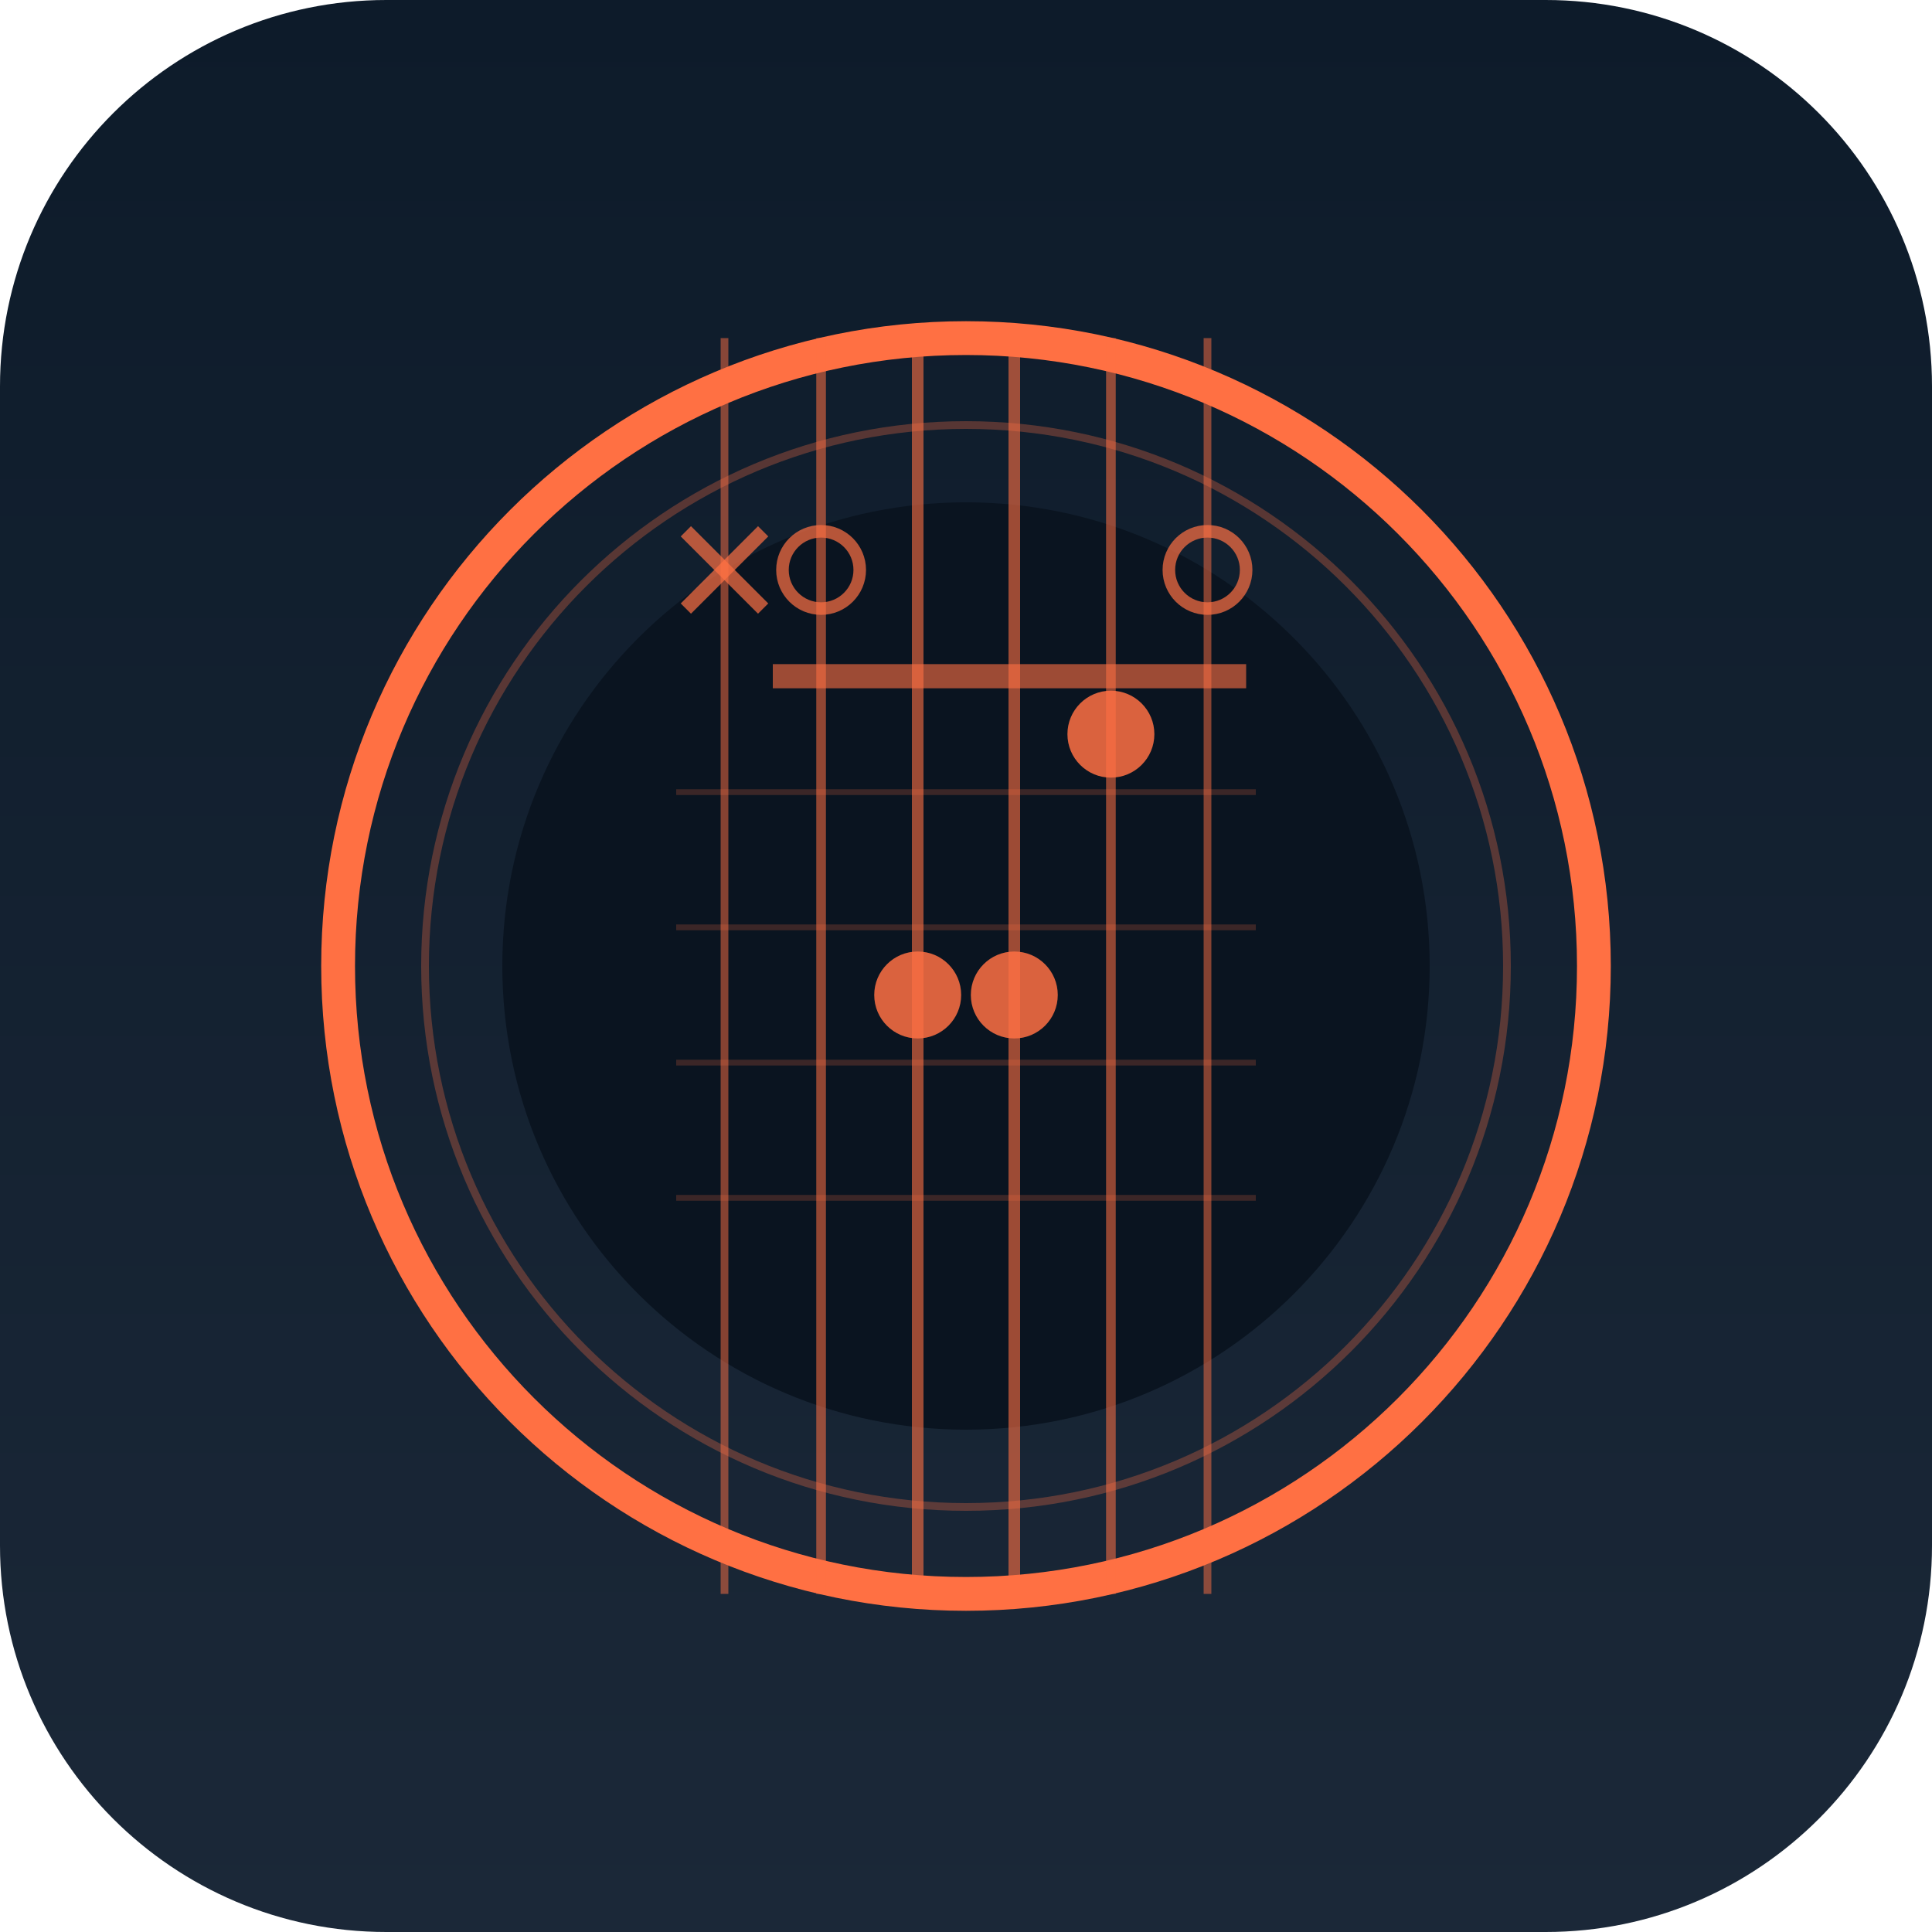
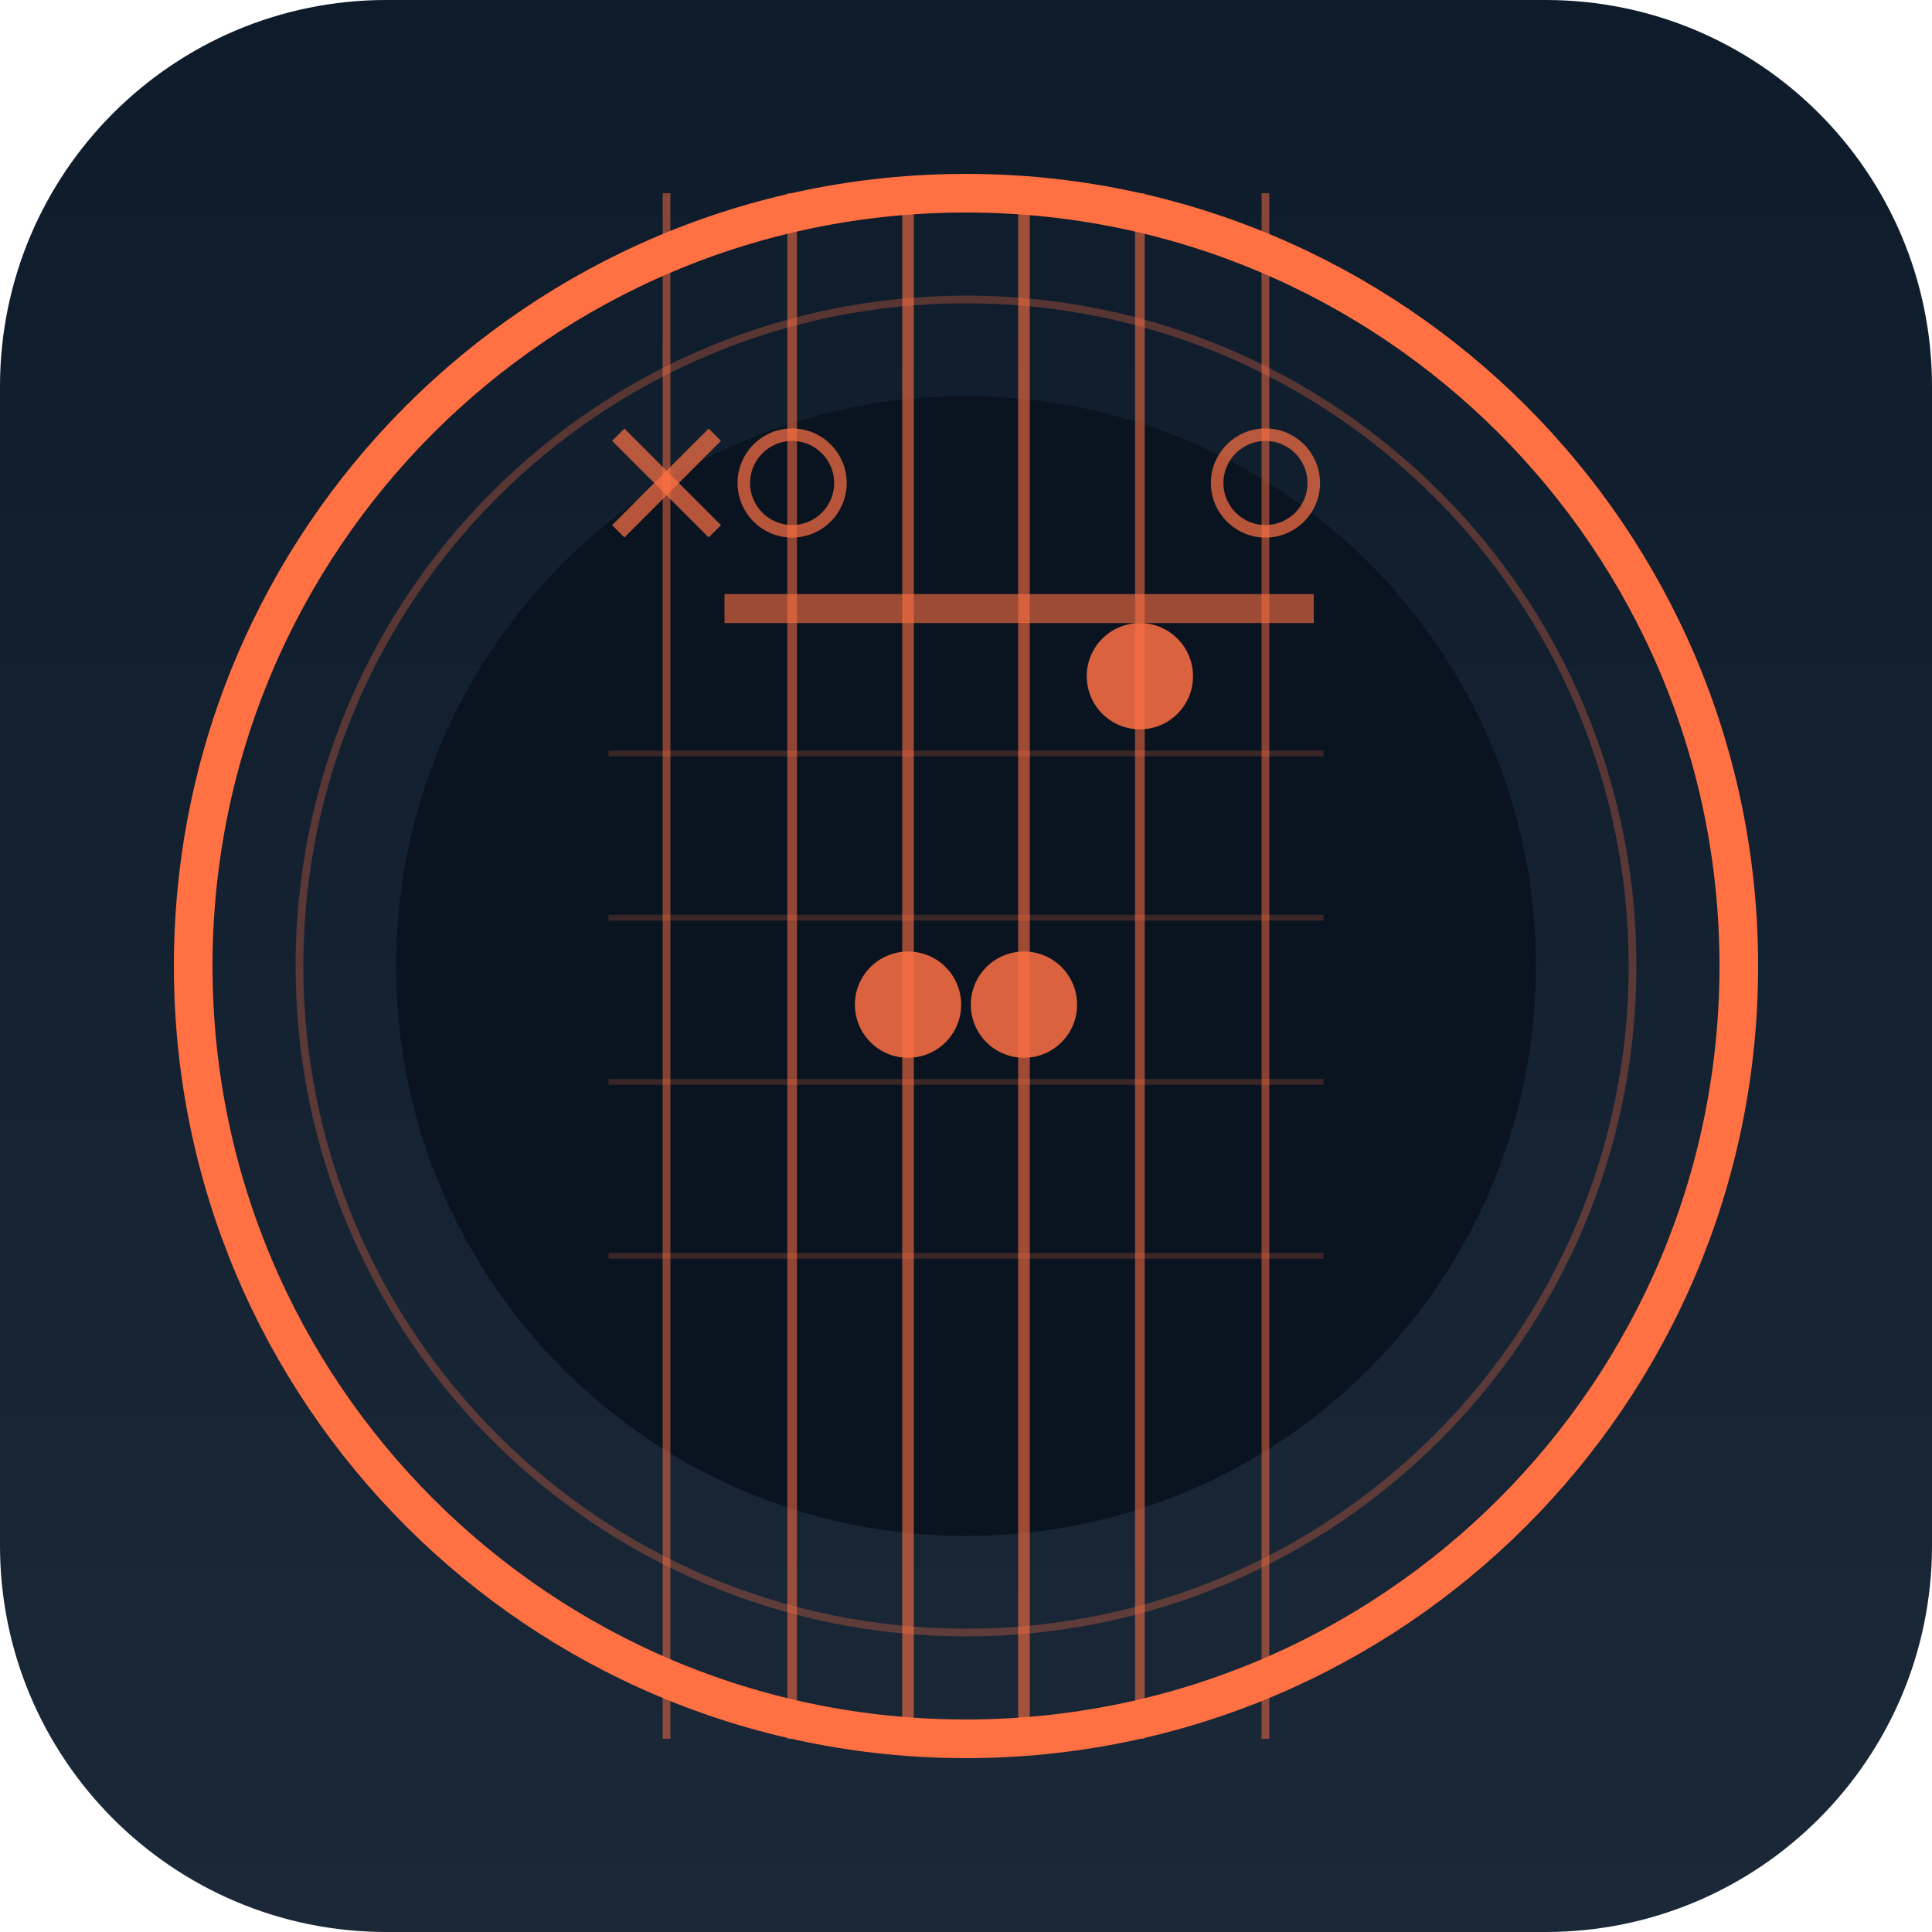
<svg xmlns="http://www.w3.org/2000/svg" viewBox="0 0 200 200" width="200" height="200">
  <defs>
    <linearGradient id="bg1i" x1="0" y1="0" x2="0" y2="1">
      <stop offset="0%" stop-color="#0d1b2a" />
      <stop offset="100%" stop-color="#1b2838" />
    </linearGradient>
  </defs>
  <rect width="200" height="200" rx="40" fill="url(#bg1i)" />
-   <circle cx="100" cy="100" r="65" fill="none" stroke="#FF7043" stroke-width="3.5" />
-   <circle cx="100" cy="100" r="56" fill="none" stroke="#FF7043" stroke-width="0.8" opacity="0.3" />
-   <circle cx="100" cy="100" r="48" fill="#0a1420" />
-   <line x1="75" y1="35" x2="75" y2="165" stroke="#FF7043" stroke-width="0.8" opacity="0.5" />
-   <line x1="85" y1="35" x2="85" y2="165" stroke="#FF7043" stroke-width="1.0" opacity="0.55" />
-   <line x1="95" y1="35" x2="95" y2="165" stroke="#FF7043" stroke-width="1.2" opacity="0.6" />
-   <line x1="105" y1="35" x2="105" y2="165" stroke="#FF7043" stroke-width="1.2" opacity="0.6" />
-   <line x1="115" y1="35" x2="115" y2="165" stroke="#FF7043" stroke-width="1.0" opacity="0.55" />
-   <line x1="125" y1="35" x2="125" y2="165" stroke="#FF7043" stroke-width="0.8" opacity="0.5" />
-   <line x1="70" y1="82" x2="130" y2="82" stroke="#FF7043" stroke-width="0.6" opacity="0.2" />
-   <line x1="70" y1="96" x2="130" y2="96" stroke="#FF7043" stroke-width="0.6" opacity="0.2" />
-   <line x1="70" y1="110" x2="130" y2="110" stroke="#FF7043" stroke-width="0.6" opacity="0.2" />
-   <line x1="70" y1="124" x2="130" y2="124" stroke="#FF7043" stroke-width="0.6" opacity="0.2" />
-   <line x1="80" y1="70" x2="129" y2="70" stroke="#FF7043" stroke-width="2.5" opacity="0.6" />
-   <circle cx="95" cy="103" r="4.5" fill="#FF7043" opacity="0.85" />
-   <circle cx="105" cy="103" r="4.5" fill="#FF7043" opacity="0.85" />
-   <circle cx="115" cy="76" r="4.5" fill="#FF7043" opacity="0.85" />
-   <circle cx="85" cy="59" r="4" fill="none" stroke="#FF7043" stroke-width="1.3" opacity="0.7" />
-   <circle cx="125" cy="59" r="4" fill="none" stroke="#FF7043" stroke-width="1.3" opacity="0.7" />
-   <line x1="71" y1="55" x2="79" y2="63" stroke="#FF7043" stroke-width="1.5" opacity="0.7" />
-   <line x1="79" y1="55" x2="71" y2="63" stroke="#FF7043" stroke-width="1.5" opacity="0.7" />
+   <circle cx="100" cy="100" r="80" fill="none" stroke="#FF7043" stroke-width="4" />
+   <circle cx="100" cy="100" r="69" fill="none" stroke="#FF7043" stroke-width="0.8" opacity="0.3" />
+   <circle cx="100" cy="100" r="59" fill="#0a1420" />
+   <line x1="69" y1="20" x2="69" y2="180" stroke="#FF7043" stroke-width="0.8" opacity="0.5" />
+   <line x1="82" y1="20" x2="82" y2="180" stroke="#FF7043" stroke-width="1.0" opacity="0.55" />
+   <line x1="94" y1="20" x2="94" y2="180" stroke="#FF7043" stroke-width="1.2" opacity="0.6" />
+   <line x1="106" y1="20" x2="106" y2="180" stroke="#FF7043" stroke-width="1.2" opacity="0.6" />
+   <line x1="118" y1="20" x2="118" y2="180" stroke="#FF7043" stroke-width="1.0" opacity="0.55" />
+   <line x1="131" y1="20" x2="131" y2="180" stroke="#FF7043" stroke-width="0.8" opacity="0.5" />
+   <line x1="63" y1="78" x2="137" y2="78" stroke="#FF7043" stroke-width="0.6" opacity="0.2" />
+   <line x1="63" y1="95" x2="137" y2="95" stroke="#FF7043" stroke-width="0.6" opacity="0.2" />
+   <line x1="63" y1="112" x2="137" y2="112" stroke="#FF7043" stroke-width="0.6" opacity="0.2" />
+   <line x1="63" y1="130" x2="137" y2="130" stroke="#FF7043" stroke-width="0.6" opacity="0.2" />
+   <line x1="75" y1="63" x2="136" y2="63" stroke="#FF7043" stroke-width="3.0" opacity="0.6" />
+   <circle cx="94" cy="104" r="5.5" fill="#FF7043" opacity="0.85" />
+   <circle cx="106" cy="104" r="5.5" fill="#FF7043" opacity="0.85" />
+   <circle cx="118" cy="70" r="5.5" fill="#FF7043" opacity="0.85" />
+   <circle cx="82" cy="50" r="5" fill="none" stroke="#FF7043" stroke-width="1.3" opacity="0.7" />
+   <circle cx="131" cy="50" r="5" fill="none" stroke="#FF7043" stroke-width="1.3" opacity="0.7" />
+   <line x1="64" y1="45" x2="74" y2="55" stroke="#FF7043" stroke-width="1.8" opacity="0.7" />
+   <line x1="74" y1="45" x2="64" y2="55" stroke="#FF7043" stroke-width="1.8" opacity="0.7" />
</svg>
